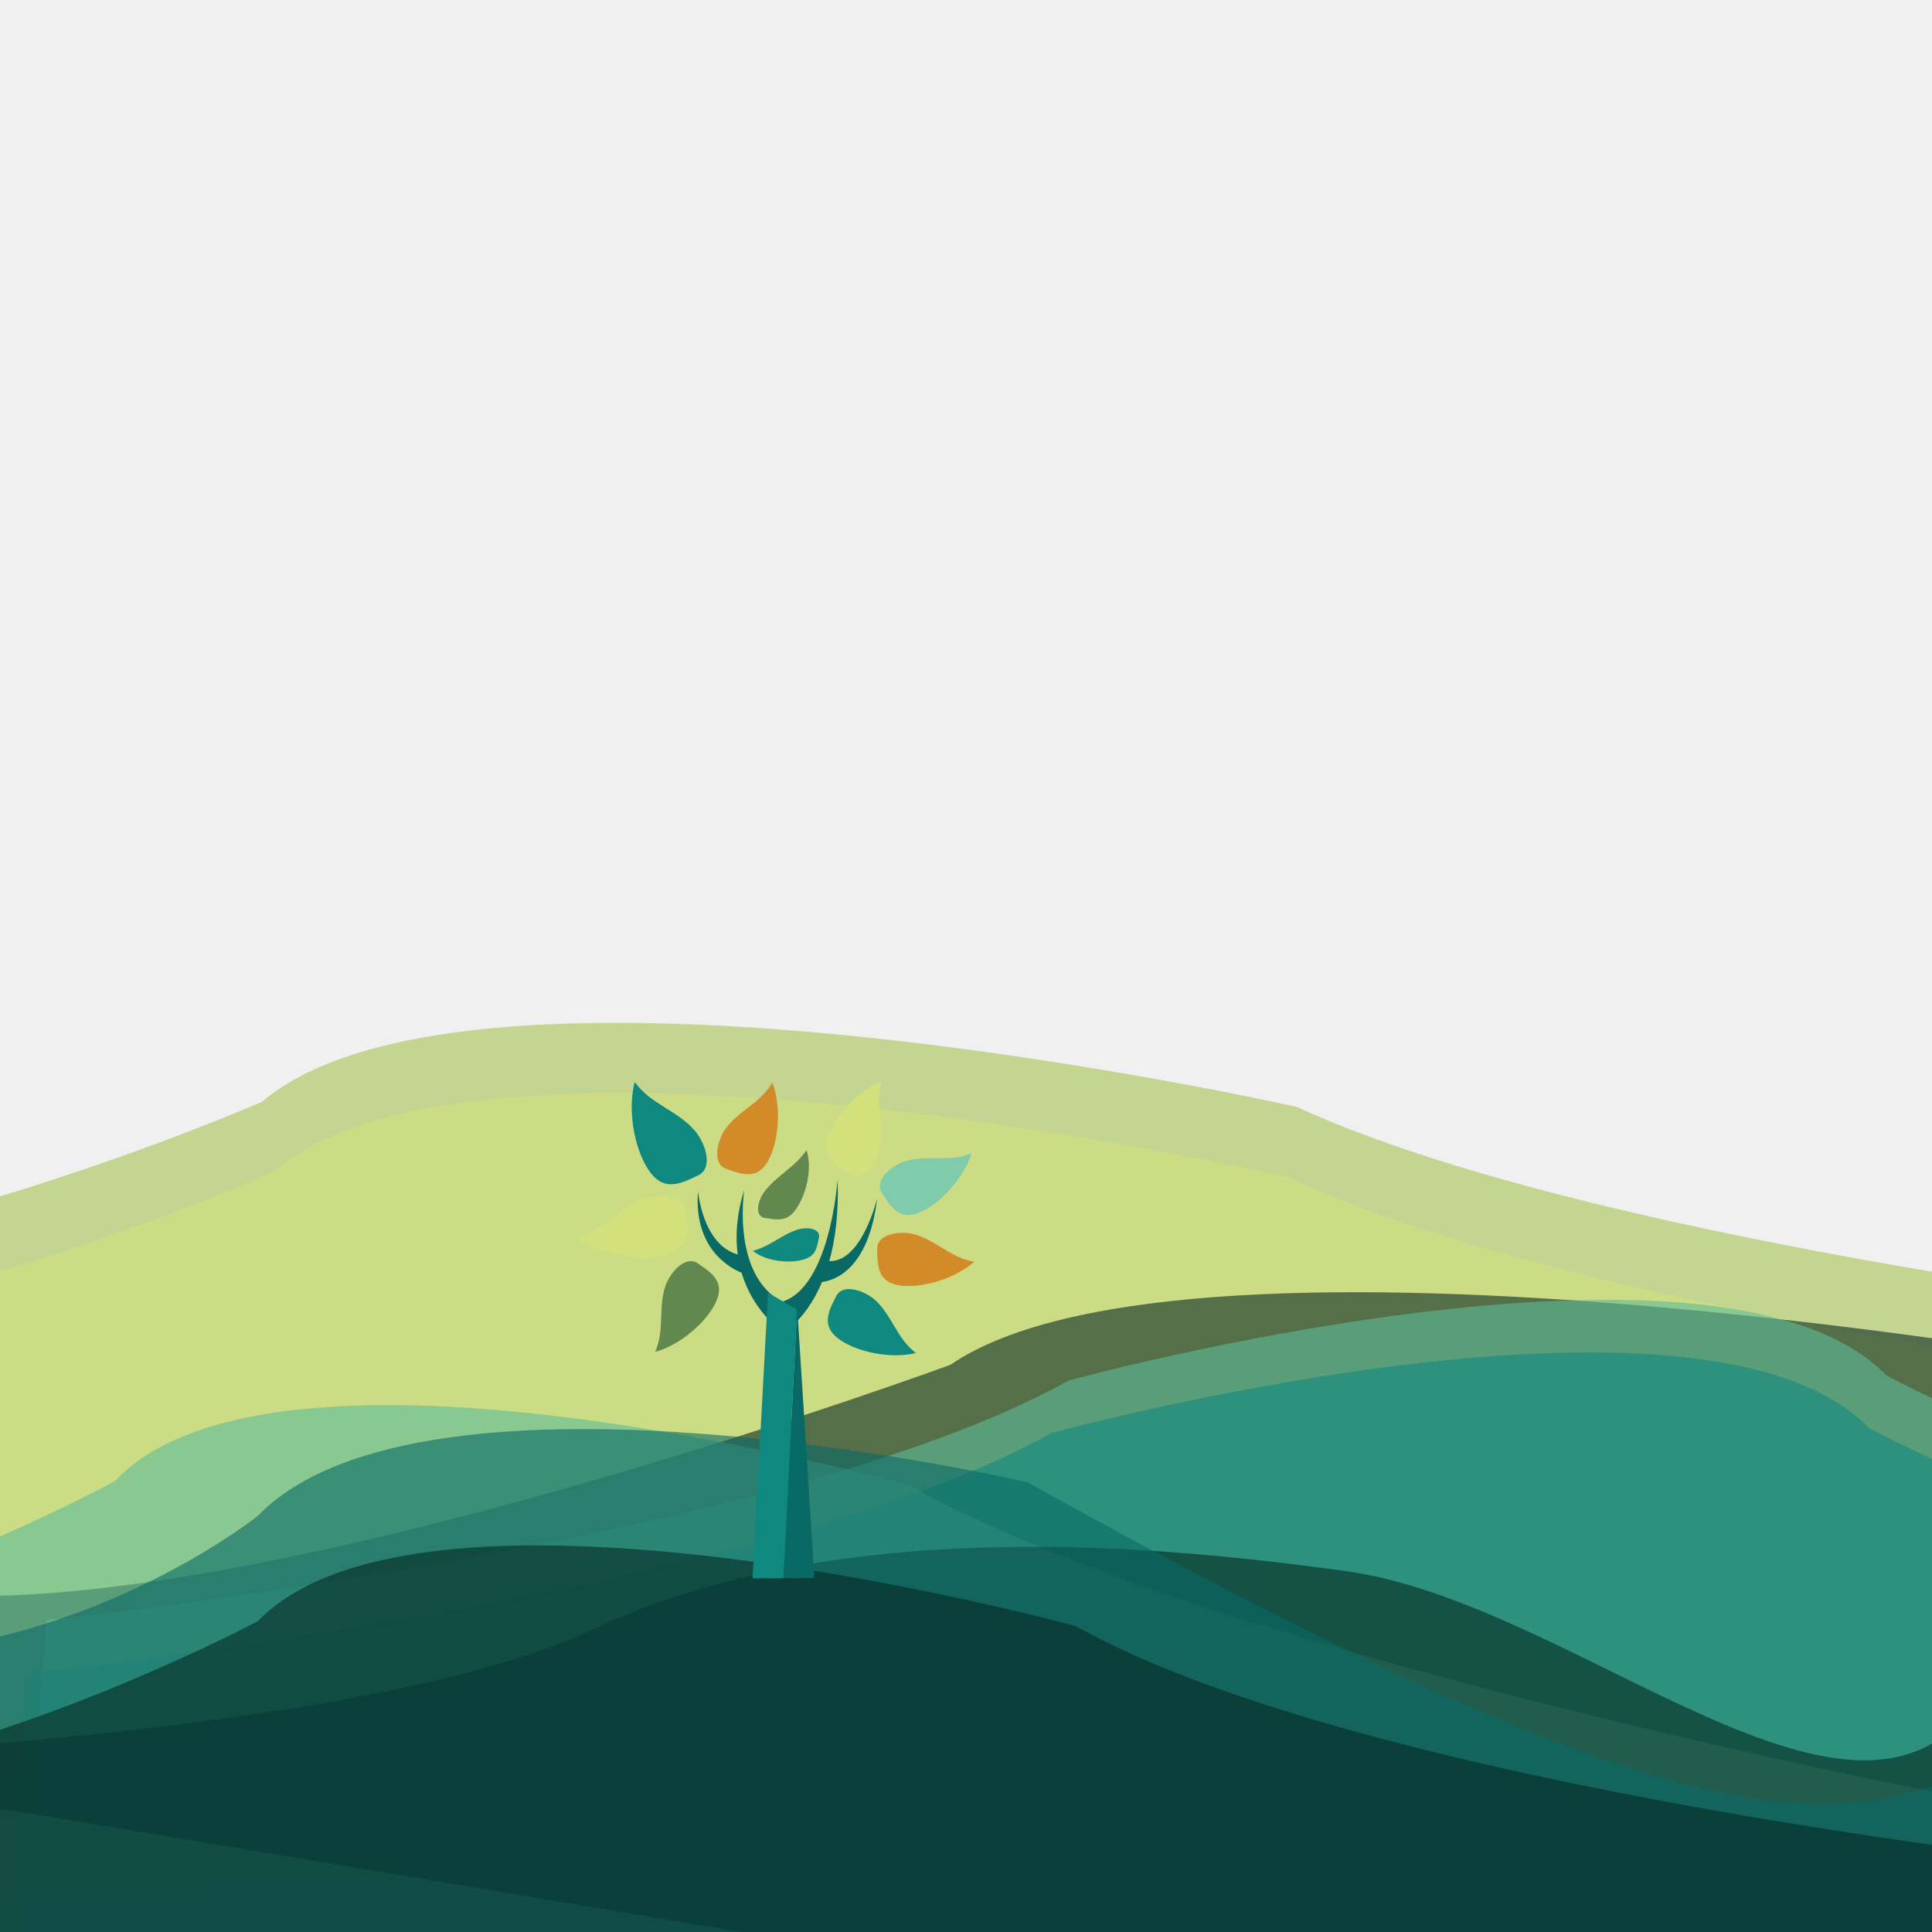
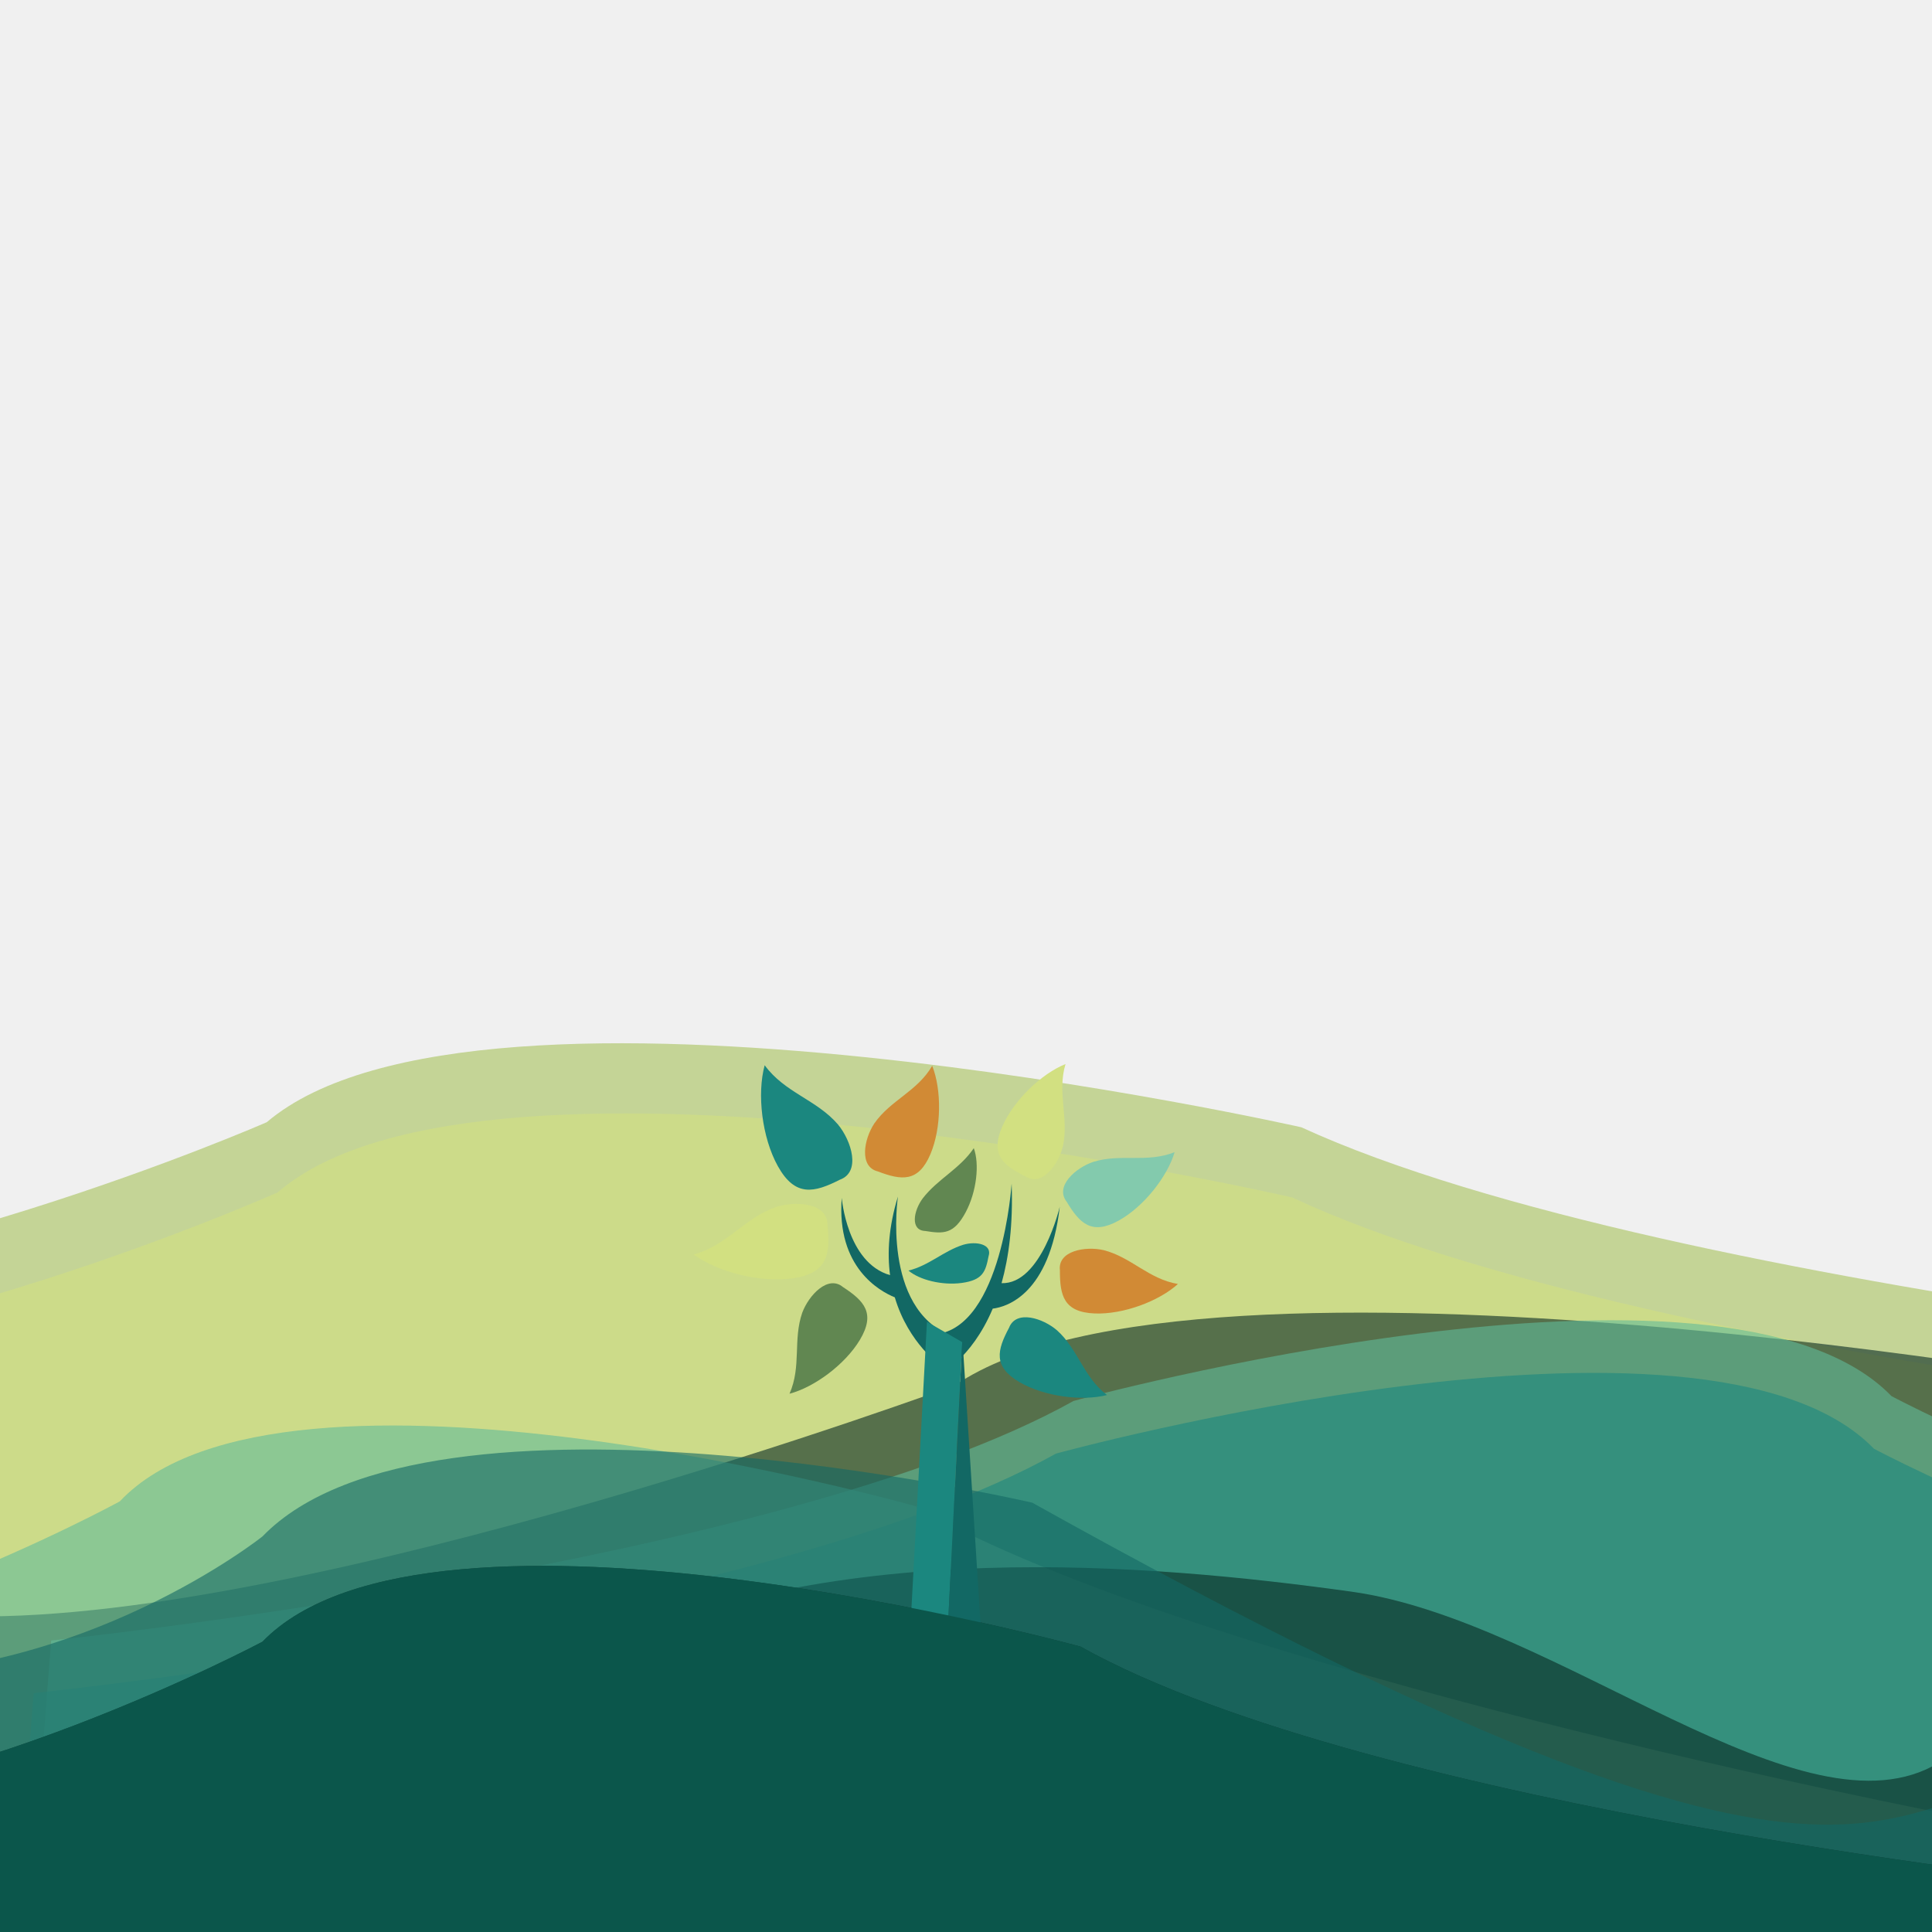
- <svg xmlns="http://www.w3.org/2000/svg" viewBox="0 0 1000 1000">
-   <defs>
-     <style>.cls-1{fill:none;stroke:#fff;stroke-miterlimit:10;stroke-width:3px;}.cls-2{clip-path:url(#clip-path);}.cls-3{fill:#a5c352;}.cls-3,.cls-4,.cls-5,.cls-6,.cls-7,.cls-8{opacity:0.6;}.cls-12,.cls-4{fill:#d2e17c;}.cls-5{fill:#052821;}.cls-6{fill:#5dbb99;}.cls-11,.cls-7{fill:#0f8880;}.cls-10,.cls-8{fill:#086965;}.cls-9{clip-path:url(#clip-path-2);}.cls-13{fill:#d38a29;}.cls-14{fill:#81cbad;}.cls-15{fill:#60884f;}</style>
-     <clipPath id="clip-path">
-       <path class="cls-1" d="M1009.35,1007.34c0,15.25-5.8,27.61-13,27.61H4.79c-7.16,0-13-12.36-13-27.61V-11.12c0-15.26,5.8-27.62,13-27.62H996.4c7.15,0,13,12.36,13,27.62Z" />
-     </clipPath>
-     <clipPath id="clip-path-2">
-       <path class="cls-1" d="M2074,1007.34c0,15.25-5.8,27.61-12.95,27.61H1069.42c-7.15,0-13-12.36-13-27.61V-11.12c0-15.26,5.8-27.62,13-27.62H2061c7.15,0,12.95,12.36,12.95,27.62Z" />
-     </clipPath>
-   </defs>
-   <g id="Calque_2" data-name="Calque 2">
-     <g class="cls-2">
-       <path class="cls-3" d="M1340.38,702S863.21,661.16,671.11,572.91c0,0-425.65-96.09-535.5-2.62,0,0-208,91.05-362.37,88l-38.61,283.36L1361.86,927.4ZM433.5,634.5c-4.25-12.74-20.45-17.51-24.29-31.15a23.06,23.06,0,0,1-5.12-9.57,23.06,23.06,0,0,0,5.12,9.57,21.34,21.34,0,0,1-.59-2.78,21.34,21.34,0,0,0,.59,2.78c8.82,10.26,24.77,15,26.55,31.15C434,618.4,418,613.61,409.21,603.35,413.05,617,429.25,621.76,433.5,634.5Z" />
-       <path class="cls-4" d="M1322.64,738.31S854.76,697.49,666.39,609.23c0,0-417.37-96.09-525.09-2.62,0,0-203.91,91-355.31,88L-251.87,978,1343.7,963.72ZM433.5,634.5c-4.25-12.74-20.45-17.51-24.29-31.15a23.06,23.06,0,0,1-5.12-9.57,23.06,23.06,0,0,0,5.12,9.57,21.34,21.34,0,0,1-.59-2.78,21.34,21.34,0,0,0,.59,2.78c8.82,10.26,24.77,15,26.55,31.15C434,618.4,418,613.61,409.21,603.35,413.05,617,429.25,621.76,433.5,634.5Z" />
-       <path class="cls-5" d="M-17.13,1059.8l1911.05-25.23-24.56-207.14s-545.54-37.51-765.18-118.61c0,0-486.63-88.3-612.22-2.41,0,0-332.55,122.42-509.09,119.63Z" />
-       <path class="cls-6" d="M1293.59,1068.78,7,1055.09,24,838.56s377.26-39.21,529.15-124c0,0,336.54-92.3,423.39-2.52,0,0,164.41,87.46,286.5,84.54Z" />
-       <path class="cls-7" d="M1284.51,1096-2,1082.33,15,865.8s377.26-39.21,529.15-124c0,0,336.54-92.3,423.39-2.52,0,0,164.41,87.46,286.5,84.54Z" />
-       <path class="cls-6" d="M-248.94,1123.26l1252-13.69,3.23-181S619.37,853.84,471.57,769.06c0,0-327.49-92.3-412-2.52,0,0-160,87.46-278.8,84.54Z" />
-       <path class="cls-5" d="M-148.68,911.33s331.16-9.53,455-67.74,284.1-45.19,390.82-30.3,233.72,131.31,304.13,88.42l26.08,205.61" />
-       <path class="cls-8" d="M-86.51,1154.39l1189.42-26.66-17-216.53c-126.45-13.14-78.31,121.56-554.09-144,0,0-311.6-72.3-398.45,17.48,0,0-93.28,74.42-215.37,71.5Z" />
-       <path class="cls-5" d="M-183.64,1195.91l1286.55-13.7-17-216.53s-377.26-39.21-529.16-124c0,0-336.53-92.3-423.38-2.52,0,0-164.42,87.46-286.5,84.54Z" />
+ <svg xmlns="http://www.w3.org/2000/svg" xmlns:xlink="http://www.w3.org/1999/xlink" version="1.1" x="0px" y="0px" width="1000px" height="1000px" viewBox="0 0 1000 1000" enable-background="new 0 0 1000 1000" xml:space="preserve">
+   <g id="Calque_3">
+ </g>
+   <g id="Calque_2">
+     <g>
+       <defs>
+         <path id="SVGID_9_" d="M1009.354,1007.341c0,15.251-5.802,27.608-12.953,27.608H4.786c-7.153,0-12.953-12.357-12.953-27.608     V-11.124c0-15.251,5.8-27.612,12.953-27.612h991.615c7.151,0,12.953,12.361,12.953,27.612V1007.341z" />
+       </defs>
+       <clipPath id="SVGID_2_">
+         <use xlink:href="#SVGID_9_" overflow="visible" />
+       </clipPath>
+       <g clip-path="url(#SVGID_2_)">
+         <path opacity="0.6" fill="#A6C15A" d="M1342.84,712.549c0,0-477.167-40.821-669.273-129.072c0,0-425.651-96.09-535.501-2.621     c0,0-207.955,91.048-362.37,88.005l-38.602,283.365l1627.229-14.261L1342.84,712.549z M435.96,645.066     c-4.246-12.744-20.451-17.515-24.292-31.148c-2.329-2.709-4.173-5.792-5.116-9.57c0.943,3.778,2.787,6.861,5.116,9.57     c-0.251-0.889-0.451-1.813-0.593-2.785c0.142,0.972,0.342,1.896,0.593,2.785c8.823,10.254,24.767,15.044,26.553,31.148     c-1.786-16.104-17.729-20.895-26.553-31.148C415.509,627.552,431.714,632.322,435.96,645.066z" />
+         <path opacity="0.6" fill="#D2E081" d="M1325.095,748.87c0,0-467.879-40.819-656.249-129.072c0,0-417.37-96.091-525.083-2.623     c0,0-203.908,91.047-355.315,88.006l-37.856,283.365l1595.571-14.262L1325.095,748.87z M435.96,645.066     c-4.246-12.744-20.451-17.515-24.292-31.148c-2.329-2.709-4.173-5.792-5.116-9.57c0.943,3.778,2.787,6.861,5.116,9.57     c-0.251-0.889-0.451-1.813-0.593-2.785c0.142,0.972,0.342,1.896,0.593,2.785c8.823,10.254,24.767,15.044,26.553,31.148     c-1.786-16.104-17.729-20.895-26.553-31.148C415.509,627.552,431.714,632.322,435.96,645.066z" />
+         <path opacity="0.6" fill="#062821" d="M-14.675,1070.365l1911.059-25.234l-24.562-207.142c0,0-545.537-37.509-765.177-118.609     c0,0-486.636-88.298-612.229-2.406c0,0-332.549,122.424-509.09,119.627V1070.365z" />
+         <path opacity="0.6" fill="#60BA99" d="M1296.05,1079.348L9.5,1065.649l16.989-216.525c0,0,377.265-39.21,529.149-123.982     c0,0,336.537-92.301,423.389-2.519c0,0,164.414,87.457,286.5,84.538L1296.05,1079.348z" />
+         <path opacity="0.6" fill="#1B877F" d="M1286.971,1106.59L0.419,1092.89l16.988-216.526c0,0,377.266-39.21,529.151-123.981     c0,0,336.536-92.296,423.39-2.517c0,0,164.413,87.456,286.499,84.535L1286.971,1106.59z" />
+         <path opacity="0.6" fill="#60BA99" d="M-246.48,1133.828l1251.961-13.696l3.226-180.975c0,0-386.876-74.759-534.681-159.537     c0,0-327.487-92.298-412.005-2.514c0,0-159.997,87.456-278.801,84.532L-246.48,1133.828z" />
+         <path opacity="0.6" fill="#062821" d="M-146.221,921.893c0,0,331.157-9.525,454.985-67.741     c123.825-58.216,284.108-45.191,390.829-30.301c106.723,14.892,233.721,131.31,304.126,88.422l26.078,205.606" />
+         <path opacity="0.6" fill="#126864" d="M-84.05,1164.949l1189.415-26.657l-16.988-216.527     c-126.448-13.143-78.307,121.562-554.086-143.981c0,0-311.603-72.298-398.452,17.481c0,0-93.28,74.423-215.365,71.501     L-84.05,1164.949z" />
+         <path opacity="0.6" fill="#062821" d="M-181.185,1206.472l1286.55-13.698l-16.988-216.53c0,0-377.262-39.205-529.157-123.979     c0,0-336.531-92.299-423.381-2.517c0,0-164.416,87.458-286.5,84.534L-181.185,1206.472z" />
+       </g>
+       <g clip-path="url(#SVGID_2_)">
+         <g>
+           <path fill="#126864" d="M464.771,619.327c-4.845,15.767-5.595,29.301-4.075,40.689c-22.349-6.419-25.012-40.016-25.012-40.016      c-2.799,36.077,19.764,48.381,27.459,51.508c7.111,23.972,23.793,35.385,23.793,35.385l5.693-15.344      C456.02,677.173,464.771,619.327,464.771,619.327z" />
+           <path fill="#126864" d="M523.621,612.646c0.794,21.214-1.461,38.121-5.213,51.522c20.631,0.684,30.129-39.55,30.129-39.55      c-5.323,45.374-27.399,51.835-34.698,52.725c-11.269,26.708-28.088,34.33-28.088,34.33l-1.615-21.022      C518.76,687.029,523.621,612.646,523.621,612.646z" />
+           <polygon fill="#1B877F" points="479.791,684.154 470.052,864.093 489.53,863.961 498.046,694.686     " />
+           <polygon fill="#126864" points="498.141,692.795 509.01,863.826 489.53,863.961     " />
+         </g>
+         <g>
+           <path fill="#D2E081" d="M428.307,634.145c0.212-11.617-16.552-12.805-27.11-9.242c-16.039,5.812-25.034,19.787-42.14,24.438      c12.356,9.053,34.336,14.71,51.21,12.321C428.532,659.043,429.861,649.027,428.307,634.145" />
+         </g>
+         <g>
+           <path fill="#1B877F" d="M434.756,610.594c10.927-3.955,6.034-20.037-1.067-28.623c-11.166-12.897-27.434-16.296-37.896-30.607      c-4.033,14.779-1.451,37.329,6.818,52.229C411.588,619.712,421.419,617.369,434.756,610.594" />
+         </g>
+         <g>
+           <path fill="#D18A35" d="M454.349,606.322c-9.85-2.439-7.155-16.768-1.805-24.827c8.45-12.143,22.246-16.544,29.965-29.841      c4.91,12.396,4.832,32.116-0.92,45.734C475.335,612.111,466.578,610.975,454.349,606.322" />
+         </g>
+         <g>
+           <path fill="#1B877F" d="M522.274,687.26c3.654-9.464,17.533-4.991,24.856,1.331c10.983,9.907,13.617,24.146,25.839,33.474      c-12.913,3.312-32.469,0.759-45.256-6.657C513.894,707.353,516.121,698.806,522.274,687.26" />
+         </g>
+         <g>
+           <path fill="#D18A35" d="M548.606,657.501c-1.189-10.077,13.172-12.604,22.6-10.439c14.342,3.629,23.322,14.989,38.486,17.526      c-9.868,8.961-28.354,15.84-43.123,15.256C550.586,679.179,548.564,670.584,548.606,657.501" />
+         </g>
+         <g>
+           <path fill="#83CAAD" d="M552.085,621.99c-6.246-7.996,4.719-17.607,13.901-20.648c14.144-4.339,27.714,0.712,41.994-4.987      c-3.788,12.782-16.018,28.253-28.948,35.418C565.023,639.498,558.835,633.198,552.085,621.99" />
+         </g>
+         <g>
+           <path fill="#D2E081" d="M530.889,608.942c8.489,5.501,17.084-6.349,19.31-15.797c3.079-14.534-3.115-27.616,1.318-42.403      c-12.38,4.97-26.679,18.621-32.676,32.197C512.371,597.652,519.166,603.242,530.889,608.942" />
+         </g>
+         <g>
+           <path fill="#618751" d="M478.864,637.145c-7.759-0.309-6.13-10.334-1.213-16.933c7.718-9.998,19.173-15.206,26.382-25.926      c3.033,8.212,1.491,22.44-4.161,33.101C493.722,638.926,488.361,638.698,478.864,637.145" />
+         </g>
+         <g>
+           <path fill="#1B877F" d="M511.685,650.219c2.032-6.258-6.417-7.904-13.105-5.935c-10.213,3.201-17.716,10.778-28.352,13.361      c5.636,4.823,17.4,7.774,27.533,6.409C508.737,662.555,510.129,658.225,511.685,650.219" />
+         </g>
+         <g>
+           <path fill="#618751" d="M436.356,666.205c-7.741-6.513-17.74,4.177-21.123,13.275c-4.863,14.038-0.342,27.789-6.578,41.911      c12.9-3.395,28.785-15.161,36.425-27.888C453.326,679.709,447.278,673.318,436.356,666.205" />
+         </g>
+       </g>
+       <path clip-path="url(#SVGID_2_)" fill="#0B564B" d="M-181.185,1206.472l1286.55-13.698l-16.988-216.53    c0,0-377.262-39.205-529.157-123.979c0,0-336.531-92.299-423.381-2.517c0,0-164.416,87.458-286.5,84.534L-181.185,1206.472z" />
+       <use xlink:href="#SVGID_9_" overflow="visible" fill="none" stroke="#FFFFFF" stroke-width="3" stroke-miterlimit="10" />
    </g>
-     <path class="cls-1" d="M1009.35,1007.34c0,15.25-5.8,27.61-13,27.61H4.79c-7.16,0-13-12.36-13-27.61V-11.12c0-15.26,5.8-27.62,13-27.62H996.4c7.15,0,13,12.36,13,27.62Z" />
-     <g class="cls-9">
-       <path class="cls-3" d="M2410.48,585.88s-477.17-40.82-669.28-129.07c0,0-425.65-96.09-535.5-2.62,0,0-208,91.05-362.37,88l-38.6,283.37L2432,811.3ZM1503.6,518.4c-4.25-12.74-20.46-17.51-24.3-31.15a23,23,0,0,1-5.11-9.57,23,23,0,0,0,5.11,9.57,21.69,21.69,0,0,1-.59-2.78,21.69,21.69,0,0,0,.59,2.78c8.83,10.26,24.77,15.05,26.56,31.15-1.79-16.1-17.73-20.89-26.56-31.15C1483.14,500.89,1499.35,505.66,1503.6,518.4Z" />
-       <path class="cls-4" d="M2392.73,622.2s-467.88-40.82-656.25-129.07c0,0-417.37-96.09-525.08-2.62,0,0-203.91,91-355.32,88L818.23,861.88,2413.8,847.62ZM1503.6,518.4c-4.25-12.74-20.46-17.51-24.3-31.15a23,23,0,0,1-5.11-9.57,23,23,0,0,0,5.11,9.57,21.69,21.69,0,0,1-.59-2.78,21.69,21.69,0,0,0,.59,2.78c8.83,10.26,24.77,15.05,26.56,31.15-1.79-16.1-17.73-20.89-26.56-31.15C1483.14,500.89,1499.35,505.66,1503.6,518.4Z" />
-       <path class="cls-6" d="M821.16,1007.16l1252-13.69,3.22-181S1689.47,737.73,1541.66,653c0,0-327.49-92.29-412-2.51,0,0-160,87.46-278.8,84.53Z" />
-       <path class="cls-5" d="M921.41,795.23s331.16-9.53,455-67.75,284.11-45.19,390.83-30.3S2001,828.49,2071.36,785.61l26.07,205.6" />
-       <path class="cls-8" d="M983.59,1038.28,2173,1011.63,2156,795.1c-126.45-13.14-78.3,121.56-554.08-144,0,0-311.61-72.3-398.46,17.48,0,0-93.28,74.42-215.36,71.5Z" />
-       <path class="cls-5" d="M886.45,1079.81,2173,1066.11l-17-216.53s-377.26-39.21-529.15-124c0,0-336.54-92.3-423.39-2.52,0,0-164.41,87.46-286.5,84.54Z" />
+     <g>
+       <defs>
+         <path id="SVGID_11_" d="M2073.99,1007.341c0,15.251-5.802,27.608-12.953,27.608h-991.615c-7.153,0-12.953-12.357-12.953-27.608     V-11.124c0-15.251,5.8-27.612,12.953-27.612h991.615c7.151,0,12.953,12.361,12.953,27.612V1007.341z" />
+       </defs>
+       <clipPath id="SVGID_4_">
+         <use xlink:href="#SVGID_11_" overflow="visible" />
+       </clipPath>
+       <g clip-path="url(#SVGID_4_)">
+         <path opacity="0.6" fill="#A6C15A" d="M2407.476,712.549c0,0-477.167-40.821-669.273-129.072c0,0-425.651-96.09-535.501-2.621     c0,0-207.955,91.048-362.37,88.005l-38.602,283.365l1627.229-14.261L2407.476,712.549z M1500.596,645.066     c-4.246-12.744-20.451-17.515-24.292-31.148c-2.329-2.709-4.173-5.792-5.116-9.57c0.943,3.778,2.787,6.861,5.116,9.57     c-0.251-0.889-0.451-1.813-0.593-2.785c0.142,0.972,0.342,1.896,0.593,2.785c8.823,10.254,24.767,15.044,26.553,31.148     c-1.786-16.104-17.729-20.895-26.553-31.148C1480.145,627.552,1496.35,632.322,1500.596,645.066z" />
+         <path opacity="0.6" fill="#D2E081" d="M2389.73,748.87c0,0-467.879-40.819-656.249-129.072c0,0-417.37-96.091-525.083-2.623     c0,0-203.908,91.047-355.315,88.006l-37.856,283.365l1595.571-14.262L2389.73,748.87z M1500.596,645.066     c-4.246-12.744-20.451-17.515-24.292-31.148c-2.329-2.709-4.173-5.792-5.116-9.57c0.943,3.778,2.787,6.861,5.116,9.57     c-0.251-0.889-0.451-1.813-0.593-2.785c0.142,0.972,0.342,1.896,0.593,2.785c8.823,10.254,24.767,15.044,26.553,31.148     c-1.786-16.104-17.729-20.895-26.553-31.148C1480.145,627.552,1496.35,632.322,1500.596,645.066z" />
+         <path opacity="0.6" fill="#60BA99" d="M818.155,1133.828l1251.961-13.696l3.226-180.975c0,0-386.876-74.759-534.681-159.537     c0,0-327.487-92.298-412.005-2.514c0,0-159.997,87.456-278.801,84.532L818.155,1133.828z" />
+         <path opacity="0.6" fill="#062821" d="M918.415,921.893c0,0,331.157-9.525,454.985-67.741     c123.825-58.216,284.108-45.191,390.829-30.301c106.723,14.892,233.721,131.31,304.126,88.422l26.078,205.606" />
+         <path opacity="0.6" fill="#126864" d="M980.586,1164.949l1189.415-26.657l-16.988-216.527     c-126.448-13.143-78.307,121.562-554.086-143.981c0,0-311.603-72.298-398.452,17.481c0,0-93.28,74.423-215.365,71.501     L980.586,1164.949z" />
+         <path opacity="0.6" fill="#062821" d="M883.451,1206.472l1286.55-13.698l-16.988-216.53c0,0-377.262-39.205-529.157-123.979     c0,0-336.531-92.299-423.381-2.517c0,0-164.416,87.458-286.5,84.534L883.451,1206.472z" />
+       </g>
+       <path clip-path="url(#SVGID_4_)" fill="#0B564B" d="M883.451,1206.472l1286.55-13.698l-16.988-216.53    c0,0-377.262-39.205-529.157-123.979c0,0-336.531-92.299-423.381-2.517c0,0-164.416,87.458-286.5,84.534L883.451,1206.472z" />
+       <use xlink:href="#SVGID_11_" overflow="visible" fill="none" stroke="#FFFFFF" stroke-width="3" stroke-miterlimit="10" />
    </g>
-     <path class="cls-1" d="M2074,1007.34c0,15.25-5.8,27.61-12.95,27.61H1069.42c-7.15,0-13-12.36-13-27.61V-11.12c0-15.26,5.8-27.62,13-27.62H2061c7.15,0,12.95,12.36,12.95,27.62Z" />
-     <path class="cls-10" d="M385.19,615.91c-4,13-4.6,24.07-3.35,33.42-18.36-5.27-20.55-32.87-20.55-32.87-2.29,29.64,16.24,39.74,22.56,42.31,5.84,19.69,19.55,29.07,19.55,29.07l4.67-12.6C378,663.42,385.19,615.91,385.19,615.91Z" />
-     <path class="cls-10" d="M433.53,610.42c.65,17.43-1.2,31.31-4.28,42.32,16.95.56,24.75-32.49,24.75-32.49-4.37,37.28-22.51,42.58-28.5,43.31-9.26,21.94-23.08,28.21-23.08,28.21L401.1,674.5C429.54,671.52,433.53,610.42,433.53,610.42Z" />
-     <polygon class="cls-11" points="397.53 669.16 389.53 816.97 405.53 816.86 412.52 677.81 397.53 669.16" />
-     <polygon class="cls-10" points="412.6 676.26 421.53 816.75 405.53 816.86 412.6 676.26" />
-     <path class="cls-12" d="M355.23,628.08c.18-9.54-13.59-10.52-22.27-7.59-13.17,4.77-20.56,16.25-34.61,20.07,10.15,7.44,28.2,12.08,42.07,10.12,15-2.15,16.09-10.38,14.81-22.6" />
-     <path class="cls-11" d="M360.53,608.73c9-3.25,5-16.46-.88-23.51-9.17-10.6-22.53-13.39-31.12-25.14-3.32,12.14-1.2,30.66,5.59,42.9,7.38,13.24,15.46,11.32,26.41,5.75" />
-     <path class="cls-13" d="M376.63,605.22c-8.09-2-5.88-13.77-1.49-20.39,6.95-10,18.28-13.59,24.62-24.51,4,10.18,4,26.38-.76,37.56-5.13,12.1-12.33,11.16-22.37,7.34" />
-     <path class="cls-11" d="M432.42,671.71c3-7.77,14.41-4.1,20.42,1.09,9,8.14,11.19,19.84,21.23,27.5-10.61,2.72-26.67.62-37.18-5.47-11.35-6.61-9.52-13.63-4.47-23.12" />
-     <path class="cls-13" d="M454.06,647.26c-1-8.27,10.82-10.35,18.56-8.57,11.78,3,19.16,12.31,31.62,14.4-8.11,7.36-23.29,13-35.43,12.53-13.13-.55-14.79-7.61-14.75-18.36" />
-     <path class="cls-14" d="M456.91,618.1c-5.13-6.57,3.88-14.47,11.42-17,11.62-3.56,22.77.59,34.5-4.09-3.11,10.5-13.16,23.2-23.78,29.09-11.51,6.35-16.59,1.17-22.14-8" />
-     <path class="cls-12" d="M439.5,607.38c7,4.51,14-5.22,15.86-13,2.53-11.94-2.56-22.69,1.09-34.83-10.17,4.08-21.92,15.29-26.85,26.45-5.31,12.08.27,16.67,9.9,21.36" />
-     <path class="cls-15" d="M396.76,630.54c-6.37-.25-5-8.49-1-13.91,6.34-8.21,15.75-12.49,21.67-21.29,2.49,6.74,1.23,18.43-3.42,27.19-5,9.48-9.45,9.29-17.26,8" />
-     <path class="cls-11" d="M423.73,641.28c1.67-5.14-5.27-6.49-10.77-4.87-8.39,2.63-14.55,8.85-23.29,11,4.63,4,14.29,6.39,22.62,5.27,9-1.23,10.16-4.79,11.44-11.37" />
-     <path class="cls-15" d="M361.85,654.41c-6.36-5.35-14.58,3.44-17.35,10.91-4,11.53-.29,22.83-5.41,34.43,10.6-2.79,23.65-12.46,29.92-22.91,6.78-11.33,1.81-16.58-7.16-22.43" />
  </g>
+   <g id="Calque_1">
+ </g>
</svg>
